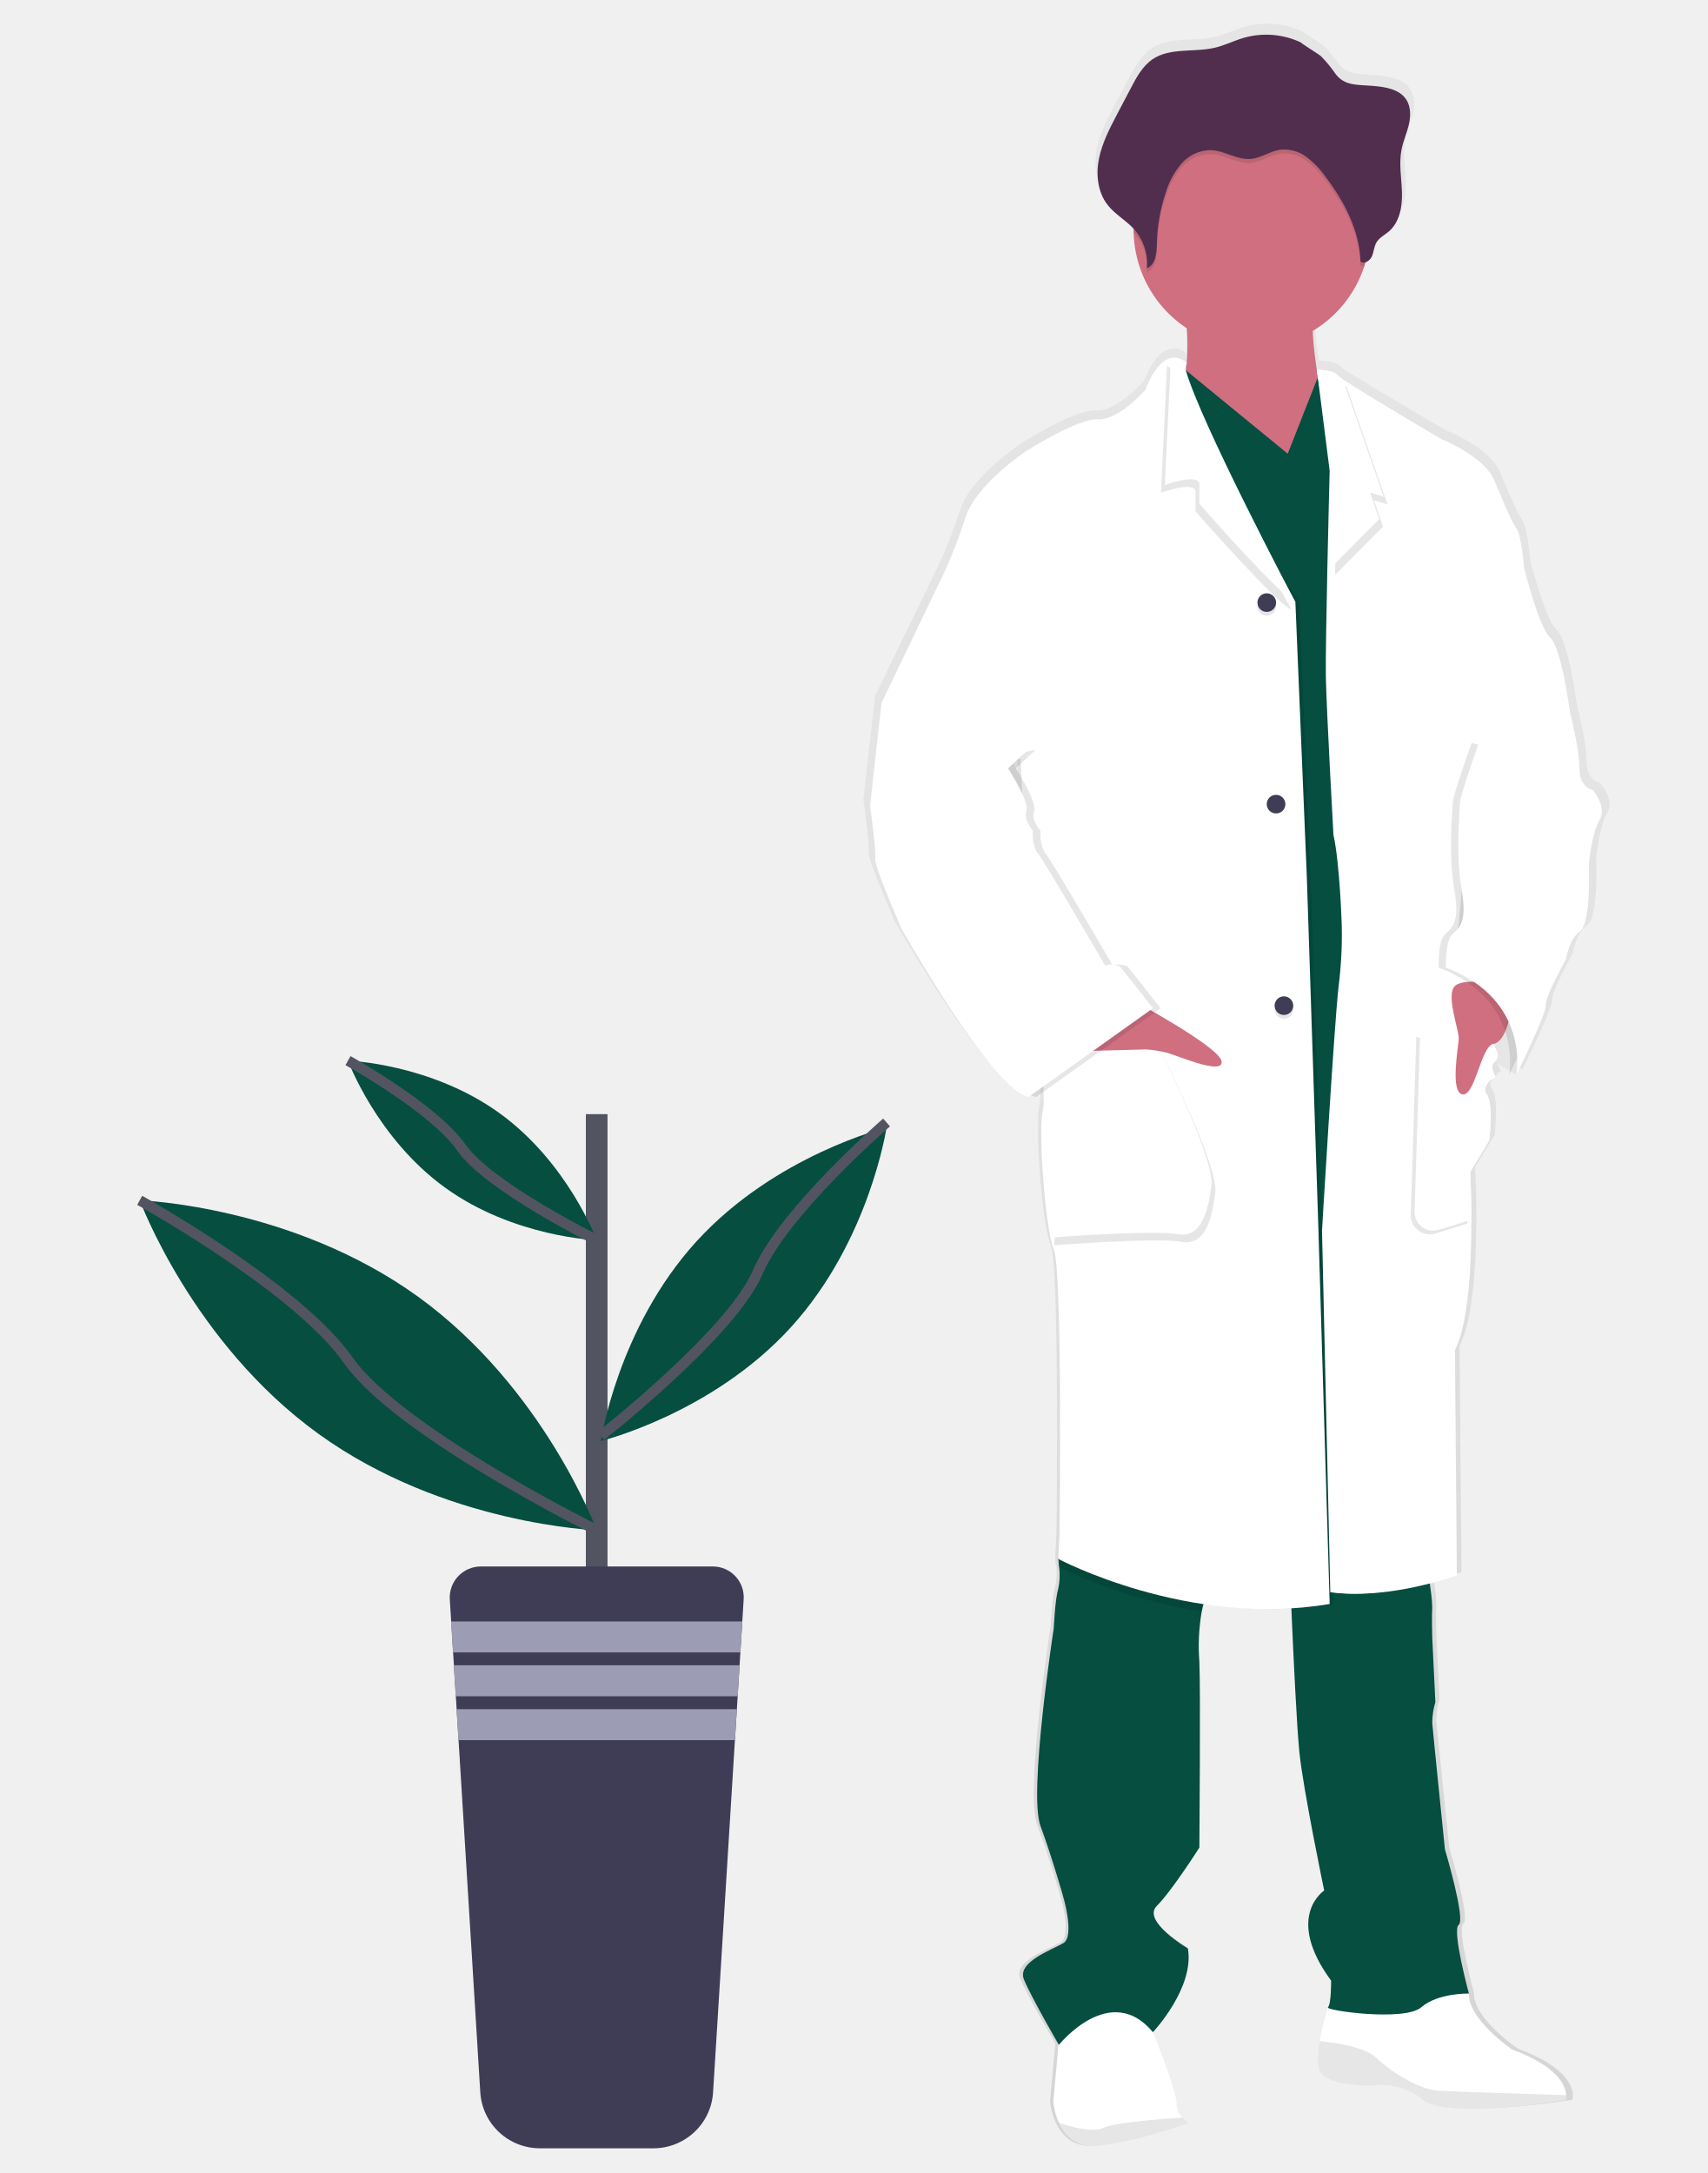
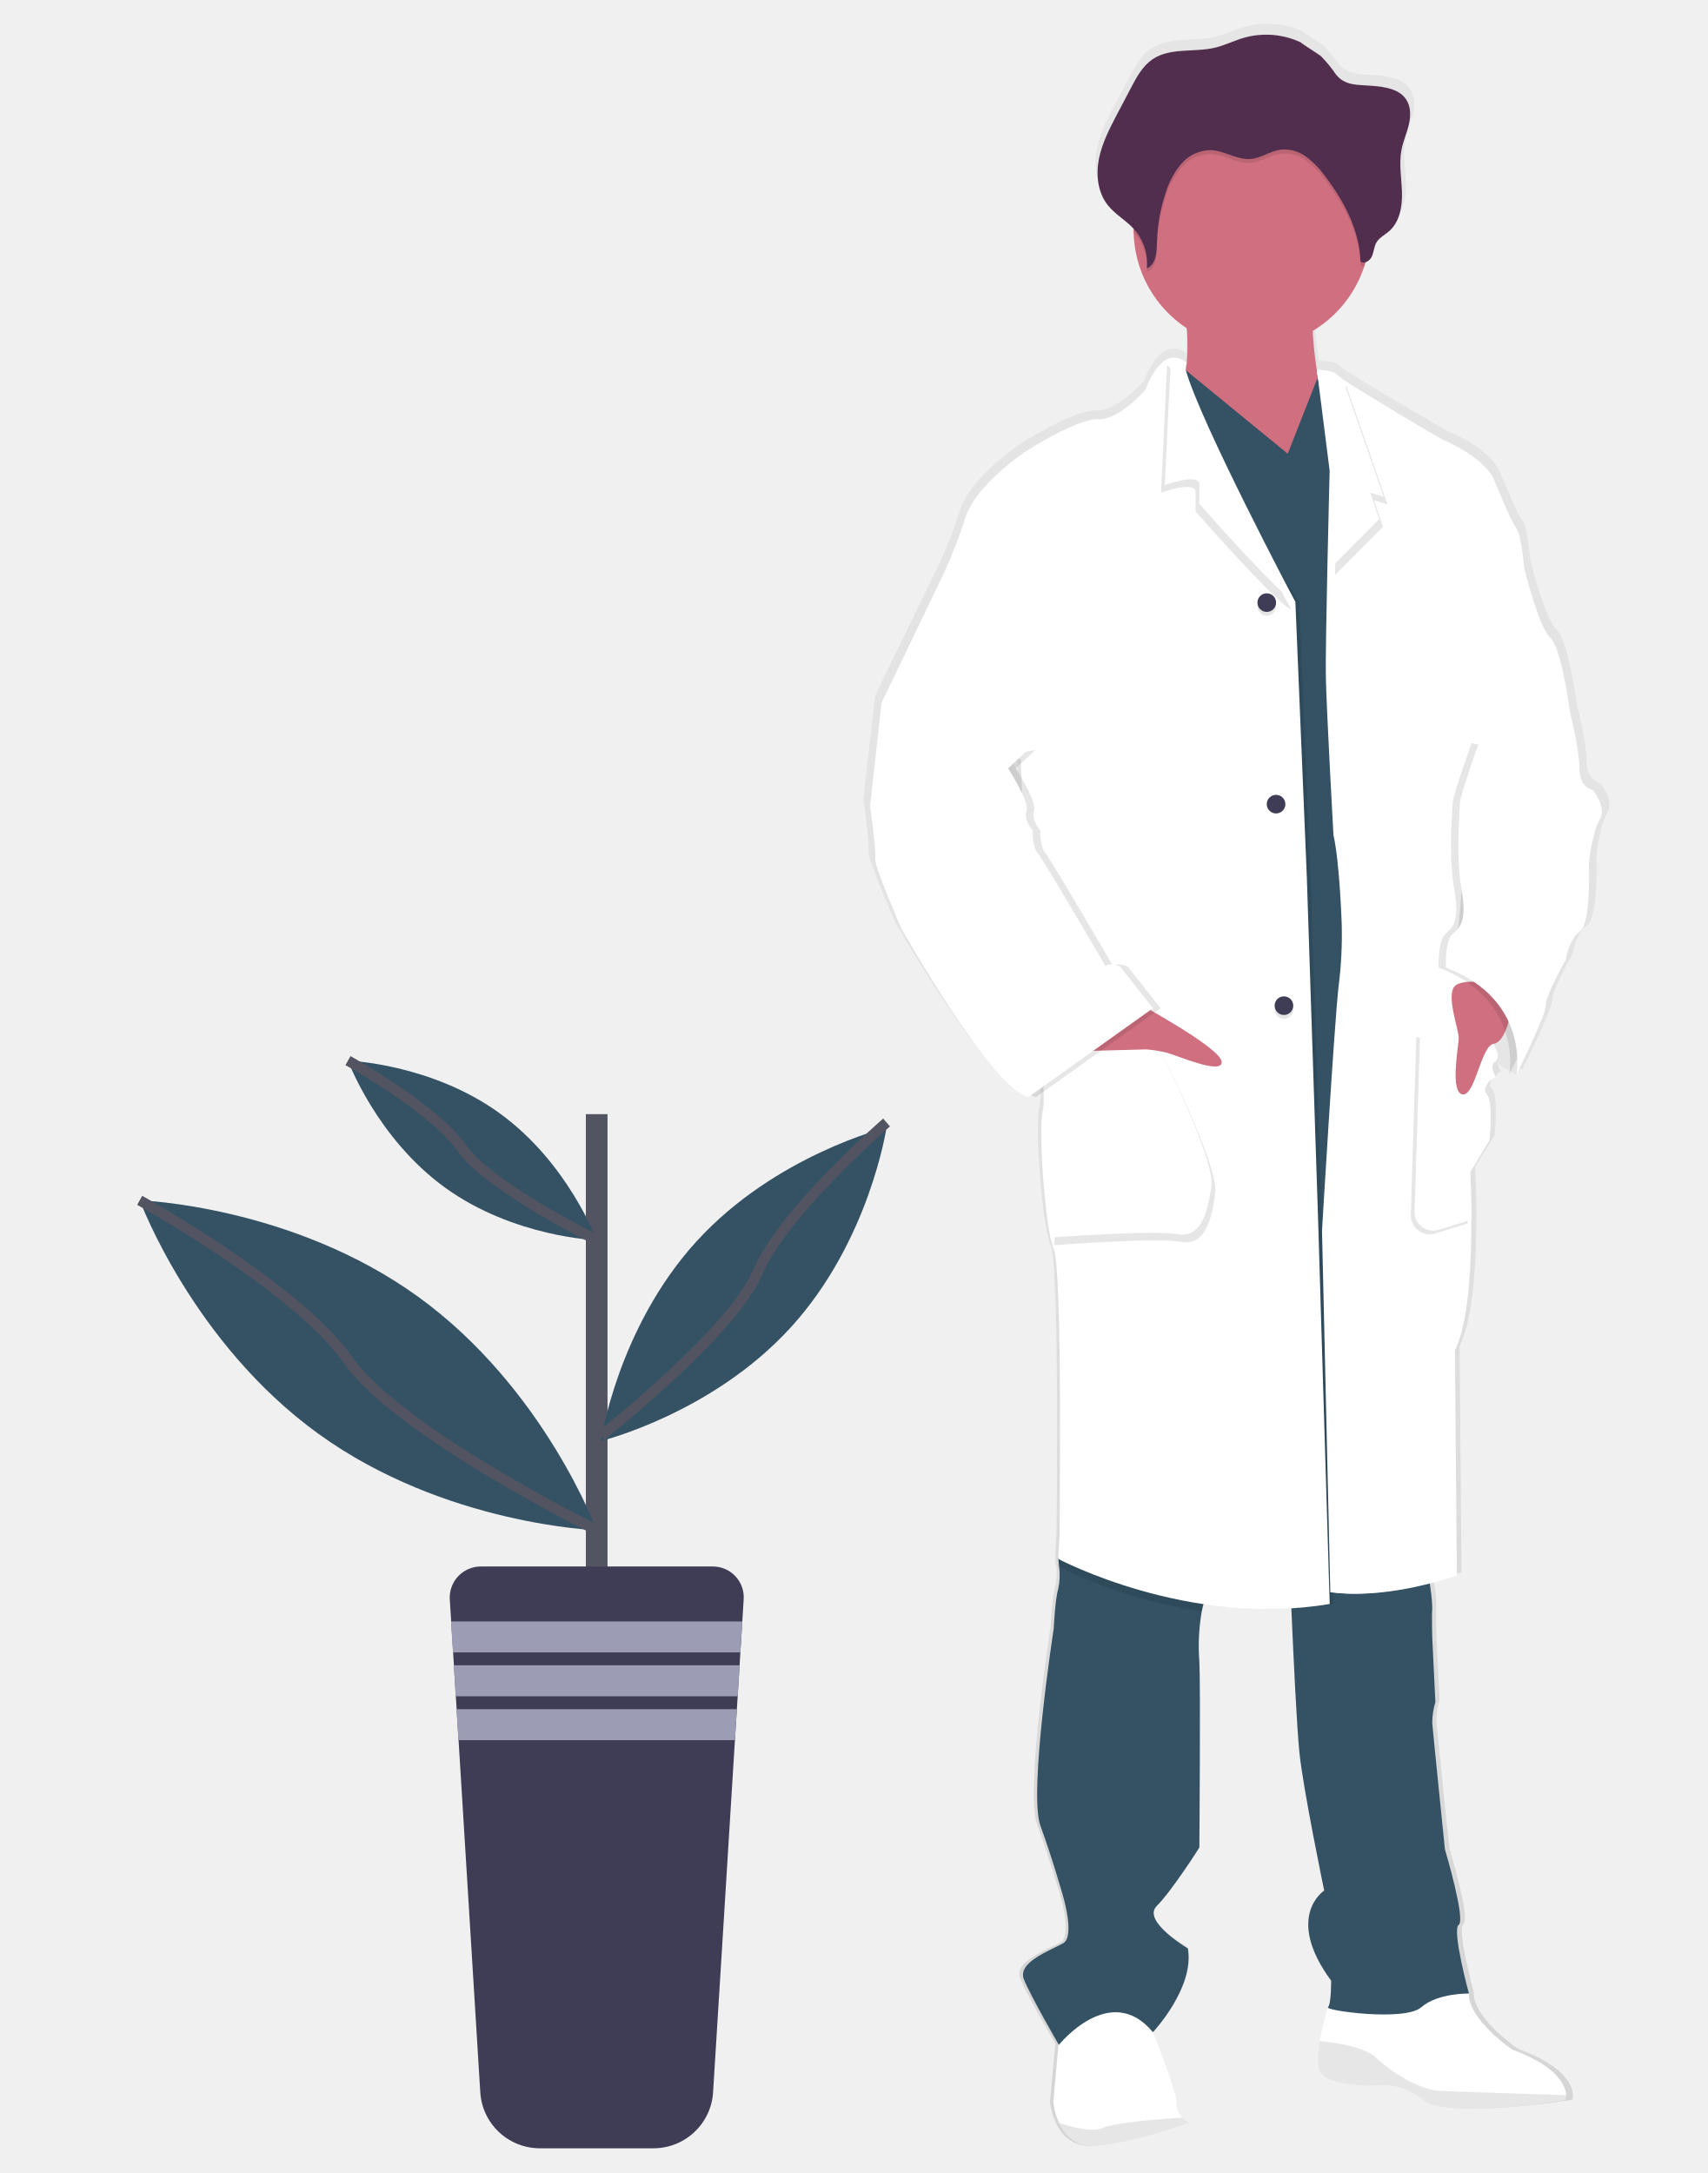
<svg xmlns="http://www.w3.org/2000/svg" width="330" height="420" viewBox="0 0 330 420" fill="none">
  <path d="M309.279 151.328C309.279 151.328 306.648 150.962 306.648 147.136C306.648 143.31 304.764 136.164 304.764 136.164C304.764 136.131 303.135 123.719 300.884 121.746C298.634 119.773 295.742 108.188 295.742 108.188C295.742 108.188 295.248 101.903 294.239 100.55C293.231 99.196 291.868 95.884 289.858 91.158C287.848 86.432 279.466 83.159 279.466 83.159C279.466 83.159 264.313 74.387 260.019 71.527C259.628 71.292 259.263 71.018 258.93 70.707C258.182 69.728 254.923 69.708 254.923 69.708C254.582 67.561 254.255 65.095 254.148 62.862C254.148 62.622 254.148 62.382 254.115 62.142C258.903 59.317 262.51 54.863 264.273 49.597C264.353 49.344 264.42 49.078 264.493 48.824C264.78 48.73 265.044 48.577 265.268 48.375C265.493 48.173 265.672 47.926 265.796 47.651C266.183 46.791 266.19 45.785 266.67 44.985C267.231 44.038 268.3 43.532 269.141 42.819C271.265 41.019 271.813 37.986 271.713 35.226C271.646 32.993 271.285 30.74 271.425 28.521L271.466 27.961C271.506 27.628 271.552 27.294 271.612 26.974C271.94 25.321 272.654 23.761 273.055 22.122C273.456 20.482 273.496 18.636 272.561 17.222C271.192 15.149 268.34 14.736 265.836 14.523C262.997 14.283 260.459 14.596 258.643 12.243C257.793 11.013 256.836 9.86 255.784 8.797C255.41 8.45 251.777 6.237 251.777 6.091C248.231 4.452 244.212 4.144 240.457 5.224C238.574 5.771 236.798 6.664 234.887 7.111C230.767 8.084 226.025 7.031 222.526 9.384C220.575 10.717 219.407 12.836 218.311 14.903C217.421 16.605 216.517 18.305 215.6 20.002C214.124 22.795 212.621 25.634 212 28.727C211.87 29.4 211.789 30.082 211.76 30.767V30.8C211.76 31.047 211.76 31.294 211.76 31.54V31.854C211.76 32.087 211.76 32.313 211.8 32.52C211.84 32.727 211.833 32.793 211.853 32.933C211.873 33.073 211.907 33.387 211.947 33.6C211.987 33.813 212.067 34.187 212.147 34.48C212.181 34.606 212.227 34.726 212.267 34.846C212.334 35.073 212.414 35.293 212.501 35.513C212.548 35.626 212.595 35.746 212.648 35.86C212.748 36.093 212.868 36.319 212.989 36.526C213.042 36.619 213.082 36.706 213.136 36.793C213.322 37.103 213.527 37.401 213.75 37.686C215.179 39.466 217.283 40.599 218.839 42.265C218.839 42.332 218.839 42.398 218.839 42.459C218.839 42.645 218.839 42.825 218.839 43.012C218.922 46.728 219.913 50.368 221.726 53.615C223.54 56.862 226.12 59.618 229.244 61.642C229.244 61.895 229.278 62.156 229.291 62.409C229.421 64.387 229.397 66.373 229.217 68.348C228.945 68.028 228.605 67.773 228.221 67.603C227.837 67.432 227.42 67.35 227 67.361C226.713 67.347 226.426 67.372 226.145 67.435L226.085 67.388V67.448C224.616 67.808 222.806 69.334 221.076 73.674C221.076 73.674 215.814 79.593 211.807 79.346C207.799 79.1 197.655 85.505 197.655 85.505C197.655 85.505 187.757 91.918 185.634 98.45C184.446 102.154 183.023 105.779 181.373 109.302L169.138 134.464L166.88 154.428C166.88 154.428 168.129 163.306 167.882 164.66C167.635 166.013 173.018 178.217 173.018 178.217C173.018 178.217 190.803 209.406 198.069 211.006L198.59 210.639C198.901 210.801 199.23 210.924 199.572 211.006L201.068 209.953C201.157 211.126 201.119 212.306 200.954 213.472C199.952 216.552 201.328 236.648 203.078 240.588C204.828 244.527 204.206 296.179 204.206 296.179L203.959 300.739C203.959 300.739 203.959 300.885 204.019 301.138L203.959 302.218L204.14 302.312C204.327 303.758 204.266 305.225 203.959 306.651C203.332 308.651 203.078 314.303 203.078 314.303C203.078 314.303 198.076 346.218 200.446 352.631C202.817 359.043 204.834 366.068 204.834 366.068C204.834 366.068 207.339 374.067 204.954 375.434C202.57 376.8 195.792 379.093 197.187 382.426C198.456 385.505 203.271 393.757 203.986 394.964L203.926 395.597L202.944 406.216C203.103 407.618 203.484 408.985 204.073 410.268C205.148 412.581 207.238 414.981 211.212 414.721C211.88 414.674 212.655 414.594 213.403 414.494C220.676 413.521 229.631 410.282 229.631 410.282C229.167 409.987 228.74 409.635 228.363 409.235C228.005 408.889 227.722 408.475 227.53 408.016C227.338 407.558 227.242 407.066 227.247 406.569C227.354 404.636 223.728 395.424 222.826 393.158C222.686 392.831 222.612 392.644 222.612 392.644C222.612 392.644 230.88 384.019 229.505 376.373C229.505 376.373 220.355 371.041 223.367 368.115C226.379 365.189 231.762 356.783 231.762 356.783C231.762 356.783 232.009 325.355 231.762 320.662C231.504 317.405 231.659 314.129 232.223 310.91C232.323 310.424 232.443 309.95 232.57 309.484C236.736 310.104 240.941 310.423 245.152 310.437C246.688 310.437 248.251 310.437 249.827 310.344C249.827 310.788 249.847 311.268 249.887 311.783C250.235 319.569 250.882 333.22 251.41 338.293C252.158 345.565 256.292 365.162 256.292 365.162C256.292 365.162 248.405 370.214 257.668 382.666C257.668 382.666 257.668 387.178 257.053 387.832C256.397 389.967 255.869 392.14 255.471 394.337C255.083 396.684 254.923 399.057 255.551 400.29C257.053 403.236 266.069 402.996 266.069 402.996L266.29 402.956C267.992 402.78 269.712 402.944 271.35 403.437C272.988 403.93 274.512 404.743 275.833 405.829C279.259 408.575 292.262 407.369 299.301 406.495C302.06 406.149 303.903 405.829 303.903 405.829C303.992 405.517 304.024 405.192 303.996 404.869C303.923 403.143 302.567 399.357 293.378 395.977C293.378 395.977 284.736 390.178 284.856 385.125H284.676H283.674C284.402 385.085 284.869 385.125 284.869 385.125C284.869 385.125 281.483 372.794 282.866 371.794C284.248 370.794 280.108 357.13 280.108 357.13C280.108 357.13 277.737 334.2 277.61 332.594C277.615 331.215 277.824 329.845 278.231 328.528L277.61 315.956C277.61 315.956 277.49 311.777 277.61 310.417C277.59 309.237 277.494 308.059 277.323 306.891C277.262 306.424 277.202 305.938 277.136 305.458C280.375 304.638 282.478 303.878 282.478 303.878L282.104 260.118C284.856 254.786 285.363 243.087 285.35 234.789C285.35 229.456 285.11 225.51 285.11 225.51L288.87 219.384C288.87 219.384 289.738 212.052 288.362 210.446C287.754 209.719 288.028 208.966 288.529 208.346C288.789 208.14 289.064 207.953 289.351 207.786C289.351 207.786 289.31 207.726 289.264 207.64C289.526 207.421 289.805 207.222 290.099 207.046C290.099 207.046 288.763 204.98 289.958 204.107C291.08 204.867 292.082 205.44 292.843 205.907C292.79 206.393 292.737 206.673 292.737 206.673L293.057 206.007C293.792 206.42 294.239 206.673 294.239 206.673C294.239 206.673 300.13 194.962 300.003 193.235C299.876 191.509 304.01 184.237 304.01 184.237C304.01 184.237 304.511 180.417 306.768 178.817C309.025 177.218 308.518 165.626 308.518 165.626C308.518 165.626 309.146 159.587 310.648 157.121C312.151 154.654 309.279 151.328 309.279 151.328ZM196.573 146.189L196.686 148.982C196.019 147.909 195.538 147.136 195.538 147.136L196.573 146.189Z" fill="url(#paint0_linear_19_45)" />
  <path d="M294.56 201.614L293.117 207.746C293.117 207.746 281.563 201.86 279.48 194.382C277.396 186.903 282.966 184.063 282.966 184.063L293.732 188.616L294.56 201.614Z" fill="white" />
  <path opacity="0.1" d="M294.56 201.614L293.117 207.746C293.117 207.746 281.563 201.86 279.48 194.382C277.396 186.903 282.966 184.063 282.966 184.063L293.732 188.616L294.56 201.614Z" fill="black" />
  <path d="M229.718 410.321C229.718 410.321 219.033 414.241 211.686 414.734C207.786 414.994 205.736 412.608 204.681 410.308C204.104 409.03 203.732 407.669 203.579 406.275L204.534 395.71L205.041 390.085L220.649 386.039L222.86 392.784L223.067 393.297C223.955 395.55 227.514 404.716 227.408 406.629C227.403 407.119 227.498 407.604 227.686 408.057C227.874 408.509 228.152 408.919 228.503 409.262C228.861 409.665 229.27 410.021 229.718 410.321Z" fill="white" />
  <path d="M302.708 404.949C302.734 405.27 302.703 405.593 302.614 405.902C302.614 405.902 279.76 409.708 275.085 405.902C273.767 404.79 272.231 403.966 270.575 403.481C268.918 402.997 267.179 402.863 265.468 403.089C265.468 403.089 256.626 403.329 255.15 400.423C254.536 399.203 254.696 396.837 255.077 394.504C255.465 392.318 255.982 390.157 256.626 388.032L256.98 387.752L259.084 386.065L283.714 385.339H283.901C283.781 390.365 292.262 396.13 292.262 396.13C301.272 399.463 302.601 403.229 302.708 404.949Z" fill="white" />
  <path opacity="0.1" d="M302.708 404.949C302.731 405.27 302.697 405.593 302.607 405.902C302.607 405.902 279.76 409.708 275.085 405.902C273.768 404.791 272.233 403.967 270.578 403.483C268.923 402.998 267.185 402.864 265.475 403.089C265.475 403.089 256.626 403.329 255.157 400.423C254.542 399.197 254.696 396.837 255.077 394.504C258.483 394.844 263.859 395.69 265.969 397.71C269.161 400.783 274.571 403.849 277.89 404.089C280.488 404.256 296.029 404.749 302.708 404.949Z" fill="black" />
  <path opacity="0.1" d="M229.718 410.321C229.718 410.321 219.033 414.241 211.686 414.734C207.786 414.994 205.736 412.608 204.687 410.301C207.405 411.215 211.179 412.174 213.162 411.295C215.513 410.255 223.848 409.582 228.523 409.295C228.879 409.684 229.28 410.028 229.718 410.321Z" fill="black" />
  <path d="M245.573 94.471C236.757 91.051 225.417 79.753 228.249 74.474C228.878 73.141 229.252 71.704 229.351 70.234C229.533 68.24 229.56 66.234 229.431 64.235C229.233 60.962 228.838 57.703 228.249 54.477C228.249 54.477 255.771 55.097 254.168 59.143C253.701 60.329 253.627 62.389 253.754 64.695C253.881 67.001 254.215 69.608 254.562 71.814C255.043 74.84 255.524 77.147 255.524 77.147C255.524 77.147 253.841 79.499 252.853 79.626C251.864 79.753 258.222 99.343 245.573 94.471Z" fill="#CF6F80" />
-   <path d="M233.285 308.044C232.837 309.149 232.497 310.294 232.27 311.463C231.713 314.667 231.558 317.927 231.809 321.169C232.056 325.835 231.809 357.103 231.809 357.103C231.809 357.103 226.526 365.442 223.581 368.381C220.636 371.321 229.591 376.6 229.591 376.6C230.927 384.199 222.833 392.784 222.833 392.784C214.605 382.852 204.654 395.237 204.654 395.237C204.654 395.237 199.244 385.905 197.895 382.572C196.546 379.24 203.178 376.933 205.509 375.58C207.84 374.227 205.395 366.248 205.395 366.248C205.395 366.248 203.425 359.256 201.088 352.877C198.75 346.498 203.666 314.743 203.666 314.743C203.666 314.743 203.919 309.104 204.527 307.138C204.834 305.719 204.895 304.258 204.707 302.818C204.667 302.332 204.621 301.925 204.587 301.652C204.554 301.378 204.527 301.252 204.527 301.252L204.621 301.092L207.96 294.879C207.96 294.879 234.888 304.131 233.285 308.044Z" fill="#054E40" />
-   <path d="M283.908 385.305C283.908 385.305 277.897 385.179 274.691 387.972C271.486 390.765 255.992 388.585 256.659 387.972C257.327 387.358 257.274 382.819 257.274 382.819C248.184 370.434 255.938 365.408 255.938 365.408C255.938 365.408 251.878 345.911 251.143 338.679C250.629 333.627 249.994 320.049 249.654 312.297C249.507 308.964 249.42 306.671 249.42 306.671L256.846 305.178L257.801 304.984L275.713 301.398C275.713 301.398 276.207 304.731 276.541 307.457C276.708 308.621 276.801 309.795 276.822 310.97C276.702 312.303 276.822 316.476 276.822 316.476L277.43 328.987C277.032 330.3 276.828 331.663 276.822 333.033C276.942 334.627 279.273 357.436 279.273 357.436C279.273 357.436 283.327 371.048 281.944 372.027C280.562 373.007 283.908 385.305 283.908 385.305Z" fill="#054E40" />
+   <path d="M233.285 308.044C232.837 309.149 232.497 310.294 232.27 311.463C231.713 314.667 231.558 317.927 231.809 321.169C232.056 325.835 231.809 357.103 231.809 357.103C231.809 357.103 226.526 365.442 223.581 368.381C220.636 371.321 229.591 376.6 229.591 376.6C230.927 384.199 222.833 392.784 222.833 392.784C214.605 382.852 204.654 395.237 204.654 395.237C204.654 395.237 199.244 385.905 197.895 382.572C196.546 379.24 203.178 376.933 205.509 375.58C207.84 374.227 205.395 366.248 205.395 366.248C205.395 366.248 203.425 359.256 201.088 352.877C198.75 346.498 203.666 314.743 203.666 314.743C203.666 314.743 203.919 309.104 204.527 307.138C204.834 305.719 204.895 304.258 204.707 302.818C204.667 302.332 204.621 301.925 204.587 301.652C204.554 301.378 204.527 301.252 204.527 301.252L204.621 301.092L207.96 294.879C207.96 294.879 234.888 304.131 233.285 308.044Z" fill="#345264" />
+   <path d="M283.908 385.305C283.908 385.305 277.897 385.179 274.691 387.972C271.486 390.765 255.992 388.585 256.659 387.972C257.327 387.358 257.274 382.819 257.274 382.819C248.184 370.434 255.938 365.408 255.938 365.408C255.938 365.408 251.878 345.911 251.143 338.679C250.629 333.627 249.994 320.049 249.654 312.297C249.507 308.964 249.42 306.671 249.42 306.671L256.846 305.178L257.801 304.984L275.713 301.398C275.713 301.398 276.207 304.731 276.541 307.457C276.708 308.621 276.801 309.795 276.822 310.97C276.702 312.303 276.822 316.476 276.822 316.476L277.43 328.987C277.032 330.3 276.828 331.663 276.822 333.033C276.942 334.627 279.273 357.436 279.273 357.436C279.273 357.436 283.327 371.048 281.944 372.027C280.562 373.007 283.908 385.305 283.908 385.305Z" fill="#345264" />
  <path d="M264.807 44.411C264.812 46.813 264.434 49.201 263.685 51.484C262.012 56.599 258.581 60.959 253.998 63.793C249.416 66.627 243.977 67.754 238.643 66.973C233.309 66.192 228.423 63.554 224.85 59.525C221.276 55.497 219.244 50.337 219.113 44.958C219.113 44.772 219.113 44.598 219.113 44.411C219.061 41.384 219.614 38.376 220.739 35.564C221.864 32.751 223.539 30.191 225.666 28.031C227.793 25.872 230.329 24.156 233.127 22.986C235.926 21.815 238.929 21.212 241.963 21.212C244.997 21.212 248.001 21.815 250.799 22.986C253.597 24.156 256.134 25.872 258.261 28.031C260.388 30.191 262.063 32.751 263.188 35.564C264.313 38.376 264.866 41.384 264.814 44.411H264.807Z" fill="#CF6F80" />
-   <path d="M276.782 138.217L266.704 307.191L253.56 308.051L219.527 210.073L225.11 93.751L226.285 69.174L241.419 81.579L248.892 87.692L254.736 72.847L265.602 82.299L276.782 138.217Z" fill="#054E40" />
+   <path d="M276.782 138.217L266.704 307.191L253.56 308.051L219.527 210.073L225.11 93.751L226.285 69.174L241.419 81.579L248.892 87.692L254.736 72.847L265.602 82.299L276.782 138.217Z" fill="#345264" />
  <path opacity="0.1" d="M233.285 308.044C232.837 309.149 232.497 310.294 232.269 311.464C222.706 309.99 213.417 307.094 204.714 302.872L204.534 302.778L204.594 301.705L204.627 301.145L207.966 294.933C207.966 294.933 234.887 304.131 233.285 308.044Z" fill="black" />
  <path opacity="0.1" d="M257.735 310.017C230.353 314.683 205.275 301.305 205.275 301.305L205.515 296.772C205.515 296.772 206.137 245.387 204.413 241.448C202.69 237.508 201.348 217.531 202.323 214.465C203.298 211.399 198.763 165.419 198.763 165.419L198.029 146.756L171.141 135.884L183.163 110.875C184.786 107.368 186.183 103.761 187.343 100.076C189.434 93.584 199.137 87.205 199.137 87.205C199.137 87.205 209.088 80.832 213.022 81.073C216.956 81.312 222.111 75.433 222.111 75.433C225.918 65.748 229.364 70.134 229.364 70.134C229.364 70.594 229.364 70.134 229.177 71.567C227.842 82.199 250.776 115.794 251.103 116.387L253.287 169.485L255.497 236.682L257.735 310.017Z" fill="black" />
  <path d="M257 310.017C229.618 314.683 204.534 301.305 204.534 301.305L204.781 296.772C204.781 296.772 205.402 245.387 203.672 241.448C201.942 237.508 200.607 217.531 201.589 214.465C202.57 211.399 198.029 165.419 198.029 165.419L197.288 146.756L170.387 135.844L182.408 110.835C184.028 107.327 185.424 103.72 186.589 100.036C188.672 93.544 198.383 87.165 198.383 87.165C198.383 87.165 208.334 80.793 212.261 81.032C216.188 81.272 221.35 75.393 221.35 75.393C225.164 65.708 229.364 70.094 229.364 70.094C229.364 70.554 228.964 70.761 229.177 71.527C232.116 81.839 250.041 115.754 250.368 116.347L252.579 169.445L254.789 236.642L257 310.017Z" fill="white" />
  <path opacity="0.1" d="M249.62 117.86C246.675 116.634 231.074 98.856 231.074 98.856V94.81C230.506 93.477 227.134 94.29 224.396 95.224L225.571 70.647L226.907 71.754C229.832 82.059 249.28 117.267 249.62 117.86Z" fill="black" />
  <path d="M250.361 116.387C247.41 115.161 231.809 97.383 231.809 97.383V93.337C231.241 92.004 227.868 92.817 225.13 93.751L226.312 69.174L227.648 70.281C230.58 80.586 250.034 115.8 250.361 116.387Z" fill="white" />
  <path opacity="0.1" d="M205.275 205.047C205.642 205.047 224.315 203.087 224.315 203.087C224.315 203.087 235.622 225.277 234.881 230.676C234.139 236.075 232.797 240.854 228.249 240.008C223.701 239.161 203.772 240.674 203.772 240.674L205.275 205.047Z" fill="black" />
  <path d="M204.534 203.574C204.901 203.574 223.574 201.614 223.574 201.614C223.574 201.614 234.874 223.81 234.139 229.203C233.405 234.595 232.049 239.381 227.508 238.535C222.966 237.688 203.031 239.201 203.031 239.201L204.534 203.574Z" fill="white" />
  <path d="M218.605 193.155C218.605 193.155 235.742 202.347 236.11 205.153C236.477 207.96 227.388 203.927 225.424 203.44C224.132 203.129 222.816 202.924 221.49 202.827L208.394 203.18L218.605 193.155Z" fill="#CF6F80" />
  <path opacity="0.1" d="M244.838 119.007C245.834 119.007 246.642 118.201 246.642 117.207C246.642 116.213 245.834 115.407 244.838 115.407C243.842 115.407 243.035 116.213 243.035 117.207C243.035 118.201 243.842 119.007 244.838 119.007Z" fill="black" />
  <path d="M244.838 118.273C245.834 118.273 246.642 117.468 246.642 116.474C246.642 115.48 245.834 114.674 244.838 114.674C243.842 114.674 243.035 115.48 243.035 116.474C243.035 117.468 243.842 118.273 244.838 118.273Z" fill="#3F3D56" />
  <path opacity="0.1" d="M248.158 196.915C249.153 196.915 249.961 196.109 249.961 195.115C249.961 194.121 249.153 193.315 248.158 193.315C247.162 193.315 246.354 194.121 246.354 195.115C246.354 196.109 247.162 196.915 248.158 196.915Z" fill="black" />
  <path d="M248.158 196.175C249.153 196.175 249.961 195.369 249.961 194.375C249.961 193.381 249.153 192.575 248.158 192.575C247.162 192.575 246.354 193.381 246.354 194.375C246.354 195.369 247.162 196.175 248.158 196.175Z" fill="#3F3D56" />
  <path d="M246.635 157.227C247.631 157.227 248.438 156.422 248.438 155.428C248.438 154.434 247.631 153.628 246.635 153.628C245.639 153.628 244.832 154.434 244.832 155.428C244.832 156.422 245.639 157.227 246.635 157.227Z" fill="#3F3D56" />
  <path d="M288.202 202.454C288.202 202.454 289.431 204.293 288.202 205.153C286.973 206.013 288.322 208.093 288.322 208.093C288.322 208.093 285.257 209.886 286.606 211.499C287.955 213.112 287.1 220.398 287.1 220.398L283.413 226.49C283.413 226.49 283.634 230.416 283.647 235.722C283.647 244.001 283.16 255.639 280.462 260.945L280.836 304.478C280.836 304.478 267.926 309.184 257.12 307.751L255.517 237.895C255.517 237.895 257.855 198.281 258.716 190.682C259.221 186.737 259.426 182.76 259.331 178.784C259.331 178.784 258.963 166.893 257.728 161.373C257.728 161.373 256.392 137.464 256.259 130.845C256.199 127.679 256.366 118.44 256.553 109.655C256.76 100.05 256.993 90.991 256.993 90.991L254.556 71.741C254.556 71.741 256.993 71.494 257.728 72.474C258.057 72.781 258.415 73.055 258.797 73.294C263.004 76.133 277.87 84.865 277.87 84.865C277.87 84.865 286.098 88.131 288.068 92.811C290.038 97.49 291.408 100.809 292.363 102.143C293.318 103.476 293.839 109.741 293.839 109.741C293.839 109.741 296.67 121.273 298.881 123.226C301.091 125.179 302.708 137.604 302.708 137.604L283.173 152.935C283.173 152.935 281.457 178.437 281.089 179.424C280.722 180.41 288.202 202.454 288.202 202.454Z" fill="white" />
  <path d="M288.943 202.454C288.943 202.454 290.165 204.293 288.943 205.153C287.721 206.013 289.057 208.093 289.057 208.093C289.057 208.093 286.011 209.906 287.347 211.519C288.683 213.132 287.841 220.418 287.841 220.418L284.155 226.51C284.155 226.51 284.375 230.436 284.395 235.742C284.395 244.021 283.908 255.659 281.209 260.965L281.577 304.498C281.577 304.498 268.647 309.204 257.855 307.771L256.259 237.915C256.259 237.915 258.596 198.301 259.458 190.702C259.962 186.757 260.165 182.78 260.065 178.804C260.065 178.804 259.698 166.913 258.469 161.393C258.469 161.393 257.133 137.484 256.993 130.865C256.933 127.699 257.107 118.46 257.287 109.675C257.494 100.07 257.728 91.011 257.728 91.011L254.509 71.501C254.509 71.501 257.728 71.501 258.469 72.494C258.795 72.804 259.153 73.079 259.538 73.314C263.745 76.153 278.618 84.885 278.618 84.885C278.618 84.885 286.839 88.151 288.81 92.831C290.78 97.51 292.149 100.829 293.11 102.163C294.072 103.496 294.58 109.761 294.58 109.761C294.58 109.761 297.411 121.293 299.622 123.246C301.833 125.199 303.429 137.597 303.429 137.597L283.894 152.928C283.894 152.928 282.178 178.431 281.804 179.417C281.43 180.404 288.943 202.454 288.943 202.454Z" fill="white" />
  <path opacity="0.1" d="M265.548 96.67L267.311 101.803L258.028 111.135C258.235 101.536 258.469 92.471 258.469 92.471L255.25 72.96C255.25 72.96 258.469 72.96 259.21 73.954C259.536 74.263 259.894 74.536 260.279 74.767L268.173 97.497L265.548 96.67Z" fill="black" />
  <path d="M264.807 95.197L266.577 100.33L257.294 109.661C257.501 100.056 257.735 90.998 257.735 90.998L254.509 71.487C254.509 71.487 257.735 71.487 258.469 72.481C258.797 72.789 259.155 73.064 259.538 73.3L267.438 96.023L264.807 95.197Z" fill="white" />
  <path opacity="0.1" d="M264.807 44.411C264.812 46.813 264.434 49.201 263.685 51.484C263.559 51.503 263.43 51.498 263.306 51.467C263.182 51.436 263.066 51.38 262.964 51.304C262.79 45.305 259.832 39.672 256.192 34.88C255.17 33.433 253.931 32.151 252.519 31.08C251.091 30.01 249.315 29.509 247.537 29.674C245.533 29.947 243.763 31.307 241.74 31.48C239.068 31.7 236.677 29.854 234.026 29.761C232.948 29.771 231.885 30.01 230.907 30.463C229.929 30.916 229.06 31.572 228.356 32.387C226.963 34.031 225.928 35.947 225.317 38.013C224.267 41.144 223.695 44.416 223.621 47.718C223.587 49.584 223.407 51.924 221.671 52.604C221.801 51.231 221.645 49.846 221.212 48.537C220.778 47.228 220.077 46.023 219.153 44.998L219.113 44.958C219.113 44.772 219.113 44.598 219.113 44.411C219.061 41.384 219.614 38.376 220.739 35.564C221.864 32.751 223.539 30.191 225.666 28.031C227.793 25.872 230.329 24.156 233.127 22.986C235.926 21.815 238.929 21.212 241.963 21.212C244.997 21.212 248.001 21.815 250.799 22.986C253.597 24.156 256.134 25.872 258.261 28.031C260.388 30.191 262.063 32.751 263.188 35.564C264.313 38.376 264.866 41.384 264.814 44.411H264.807Z" fill="black" />
  <path d="M251.423 8.197C247.953 6.568 244.006 6.26 240.324 7.331C238.474 7.877 236.731 8.764 234.854 9.21C230.847 10.177 226.172 9.13 222.733 11.47C220.823 12.803 219.674 14.909 218.605 16.956L215.934 22.035C214.478 24.815 213.009 27.641 212.401 30.7C211.793 33.76 212.16 37.186 214.104 39.646C215.52 41.439 217.61 42.565 219.146 44.252C220.066 45.277 220.764 46.482 221.197 47.789C221.629 49.097 221.786 50.48 221.657 51.85C223.4 51.184 223.567 48.837 223.607 46.971C223.682 43.669 224.254 40.398 225.304 37.266C225.913 35.2 226.948 33.284 228.342 31.64C229.047 30.826 229.917 30.171 230.894 29.718C231.872 29.265 232.935 29.025 234.013 29.014C236.684 29.107 239.082 30.947 241.726 30.727C243.73 30.56 245.506 29.194 247.523 28.927C249.301 28.759 251.078 29.261 252.505 30.334C253.917 31.403 255.154 32.685 256.172 34.133C259.818 38.926 262.777 44.545 262.95 50.557C263.705 51.111 264.794 50.391 265.168 49.537C265.542 48.684 265.555 47.684 266.029 46.871C266.577 45.931 267.625 45.431 268.447 44.725C270.531 42.932 271.051 39.912 270.971 37.173C270.891 34.433 270.357 31.654 270.878 28.961C271.192 27.308 271.9 25.761 272.287 24.128C272.674 22.495 272.721 20.662 271.806 19.255C270.47 17.189 267.659 16.782 265.208 16.589C262.423 16.349 259.932 16.656 258.155 14.316C257.321 13.095 256.383 11.949 255.35 10.89C254.996 10.543 251.423 8.344 251.423 8.197Z" fill="#512E4E" />
  <path opacity="0.1" d="M178.835 148.762L171.856 135.884L169.645 155.754C169.645 155.754 170.874 164.58 170.627 165.933C170.38 167.286 175.663 179.417 175.663 179.417C175.663 179.417 193.113 210.439 200.239 212.039L224.315 194.868L217.931 186.776C217.931 186.776 215.72 185.916 215.166 186.776C215.166 186.776 203.312 166.419 202.083 164.946C200.854 163.473 201.094 160.534 201.094 160.534C201.094 160.534 199.251 158.574 199.865 156.734C200.48 154.894 196.306 148.515 196.306 148.515L200.113 144.963L178.835 148.762Z" fill="black" />
  <path d="M172.223 134.418L170.38 135.884L168.169 155.754C168.169 155.754 169.398 164.58 169.151 165.933C168.904 167.286 174.193 179.417 174.193 179.417C174.193 179.417 191.638 210.439 198.763 212.039L222.846 194.868L216.455 186.776C216.455 186.776 214.244 185.916 213.69 186.776C213.69 186.776 201.836 166.419 200.607 164.946C199.378 163.473 199.625 160.534 199.625 160.534C199.625 160.534 197.782 158.574 198.396 156.734C199.011 154.894 194.83 148.515 194.83 148.515L198.637 144.963L172.223 134.418Z" fill="white" />
  <path opacity="0.1" d="M286.606 212.259C287.941 213.879 287.1 221.151 287.1 221.151L283.413 227.243C283.413 227.243 283.634 231.176 283.647 236.475L277.449 238.408C276.889 238.583 276.296 238.621 275.718 238.52C275.14 238.419 274.594 238.181 274.127 237.827C273.66 237.473 273.284 237.012 273.031 236.484C272.779 235.955 272.656 235.374 272.674 234.789L273.743 200.387L288.202 205.906C286.973 206.76 288.322 208.853 288.322 208.853C288.322 208.853 285.257 210.639 286.606 212.259Z" fill="black" />
  <path d="M287.347 211.519C288.683 213.139 287.841 220.418 287.841 220.418L284.155 226.51C284.155 226.51 284.375 230.436 284.395 235.742L278.084 237.708C277.535 237.878 276.954 237.915 276.388 237.816C275.823 237.716 275.289 237.484 274.832 237.137C274.374 236.79 274.007 236.339 273.759 235.821C273.512 235.304 273.392 234.735 273.409 234.162L274.484 199.654L288.95 205.173C287.714 206.026 289.063 208.113 289.063 208.113C289.063 208.113 286.011 209.906 287.347 211.519Z" fill="white" />
  <path d="M292.136 195.122C292.136 195.122 291.154 201.381 288.696 201.747C286.238 202.114 285.136 211.872 282.685 211.526C280.234 211.179 281.857 202.454 281.944 200.761C282.031 199.068 279.273 192.055 281.336 190.462C283.4 188.869 289.932 190.462 289.932 190.462L292.136 195.122Z" fill="#CF6F80" />
  <path opacity="0.1" d="M297.365 146.922L302 137.59C302 137.59 303.843 144.703 303.843 148.502C303.843 152.301 306.421 152.675 306.421 152.675C306.421 152.675 309.246 156.008 307.757 158.434C306.267 160.86 305.666 166.899 305.666 166.899C305.666 166.899 306.154 178.424 303.943 180.017C301.733 181.61 301.272 185.416 301.272 185.416C301.272 185.416 297.211 192.649 297.338 194.368C297.465 196.088 291.688 207.733 291.688 207.733C291.688 207.733 294.513 193.262 278.051 187.009C278.051 187.009 277.924 182.097 279.153 180.75C280.381 179.404 282.298 178.791 281.096 171.985C279.894 165.179 280.749 157.047 280.749 155.414C280.749 153.781 284.435 143.596 284.435 143.596L297.365 146.922Z" fill="black" />
  <path d="M299.368 136.257L303.415 137.59C303.415 137.59 305.265 144.703 305.265 148.502C305.265 152.301 307.843 152.675 307.843 152.675C307.843 152.675 310.668 156.008 309.179 158.434C307.69 160.86 307.095 166.899 307.095 166.899C307.095 166.899 307.583 178.424 305.372 180.017C303.162 181.61 302.667 185.416 302.667 185.416C302.667 185.416 298.614 192.649 298.74 194.368C298.867 196.088 293.084 207.733 293.084 207.733C293.084 207.733 295.915 193.262 279.446 187.009C279.446 187.009 279.326 182.097 280.555 180.75C281.784 179.404 283.701 178.791 282.498 171.985C281.296 165.179 282.151 157.047 282.151 155.414C282.151 153.781 285.838 143.596 285.838 143.596L299.368 136.257Z" fill="white" />
  <path d="M117.42 215.343H113.233V309.442H117.42V215.343Z" fill="#535461" />
  <path d="M143.733 309.155L143.473 313.395L143.099 319.394L142.945 321.887L142.578 327.886L142.418 330.379L142.044 336.378L137.823 404.414C137.639 407.341 136.345 410.089 134.204 412.097C132.062 414.106 129.234 415.225 126.296 415.226H104.35C101.412 415.224 98.585 414.106 96.445 412.097C94.304 410.088 93.012 407.341 92.83 404.414L88.629 336.331L88.255 330.332L88.102 327.839L87.728 321.84L87.574 319.347L87.2 313.348L86.933 309.109C86.886 308.293 87.007 307.476 87.289 306.708C87.57 305.941 88.005 305.239 88.568 304.645C89.131 304.052 89.809 303.579 90.562 303.257C91.314 302.934 92.125 302.768 92.943 302.77H137.83C138.645 302.777 139.451 302.95 140.197 303.28C140.943 303.61 141.613 304.089 142.166 304.687C142.719 305.286 143.144 305.991 143.413 306.759C143.683 307.528 143.792 308.343 143.733 309.155Z" fill="#3F3D56" />
  <path d="M143.473 313.395L143.099 319.374H87.547L87.173 313.395H143.473Z" fill="#9D9CB5" />
  <path d="M142.945 321.867L142.578 327.852H88.075L87.701 321.867H142.945Z" fill="#9D9CB5" />
  <path d="M142.418 330.352L142.05 336.331H88.602L88.228 330.352H142.418Z" fill="#9D9CB5" />
-   <path d="M80.782 250.611C105.165 268.222 115.343 295.764 115.343 295.764C115.343 295.764 85.958 294.758 61.568 277.147C37.178 259.536 27.02 232.001 27.02 232.001C27.02 232.001 56.392 233 80.782 250.611Z" fill="#054E40" />
+   <path d="M80.782 250.611C105.165 268.222 115.343 295.764 115.343 295.764C115.343 295.764 85.958 294.758 61.568 277.147C37.178 259.536 27.02 232.001 27.02 232.001C27.02 232.001 56.392 233 80.782 250.611Z" fill="#345264" />
  <path d="M27 232.001C27 232.001 57.507 248.898 67.291 262.889C77.075 276.88 115.343 295.764 115.343 295.764" stroke="#535461" stroke-width="2" stroke-miterlimit="10" />
-   <path d="M96.523 215.137C109.793 224.715 115.343 239.706 115.343 239.706C115.343 239.706 99.348 239.159 86.071 229.581C72.794 220.002 67.258 205.005 67.258 205.005C67.258 205.005 83.246 205.551 96.523 215.137Z" fill="#054E40" />
+   <path d="M96.523 215.137C109.793 224.715 115.343 239.706 115.343 239.706C115.343 239.706 99.348 239.159 86.071 229.581C72.794 220.002 67.258 205.005 67.258 205.005C67.258 205.005 83.246 205.551 96.523 215.137Z" fill="#345264" />
  <path d="M67.258 205C67.258 205 83.861 214.199 89.183 221.811C94.506 229.423 115.343 239.701 115.343 239.701" stroke="#535461" stroke-width="2" stroke-miterlimit="10" />
-   <path d="M134.611 239.944C119.364 256.668 116.138 278.524 116.138 278.524C116.138 278.524 137.636 273.259 152.87 256.528C168.103 239.797 171.342 217.947 171.342 217.947C171.342 217.947 149.858 223.22 134.611 239.944Z" fill="#054E40" />
+   <path d="M134.611 239.944C119.364 256.668 116.138 278.524 116.138 278.524C116.138 278.524 137.636 273.259 152.87 256.528C168.103 239.797 171.342 217.947 171.342 217.947C171.342 217.947 149.858 223.22 134.611 239.944Z" fill="#345264" />
  <path d="M171.356 216.956C171.356 216.956 151.494 234.1 146.445 245.912C141.396 257.723 116.138 277.527 116.138 277.527" stroke="#535461" stroke-width="2" stroke-miterlimit="10" />
  <defs>
    <linearGradient id="paint0_linear_19_45" x1="238.975" y1="414.754" x2="238.975" y2="4.591" gradientUnits="userSpaceOnUse">
      <stop stop-color="#808080" stop-opacity="0.25" />
      <stop offset="0.54" stop-color="#808080" stop-opacity="0.12" />
      <stop offset="1" stop-color="#808080" stop-opacity="0.1" />
    </linearGradient>
  </defs>
</svg>
